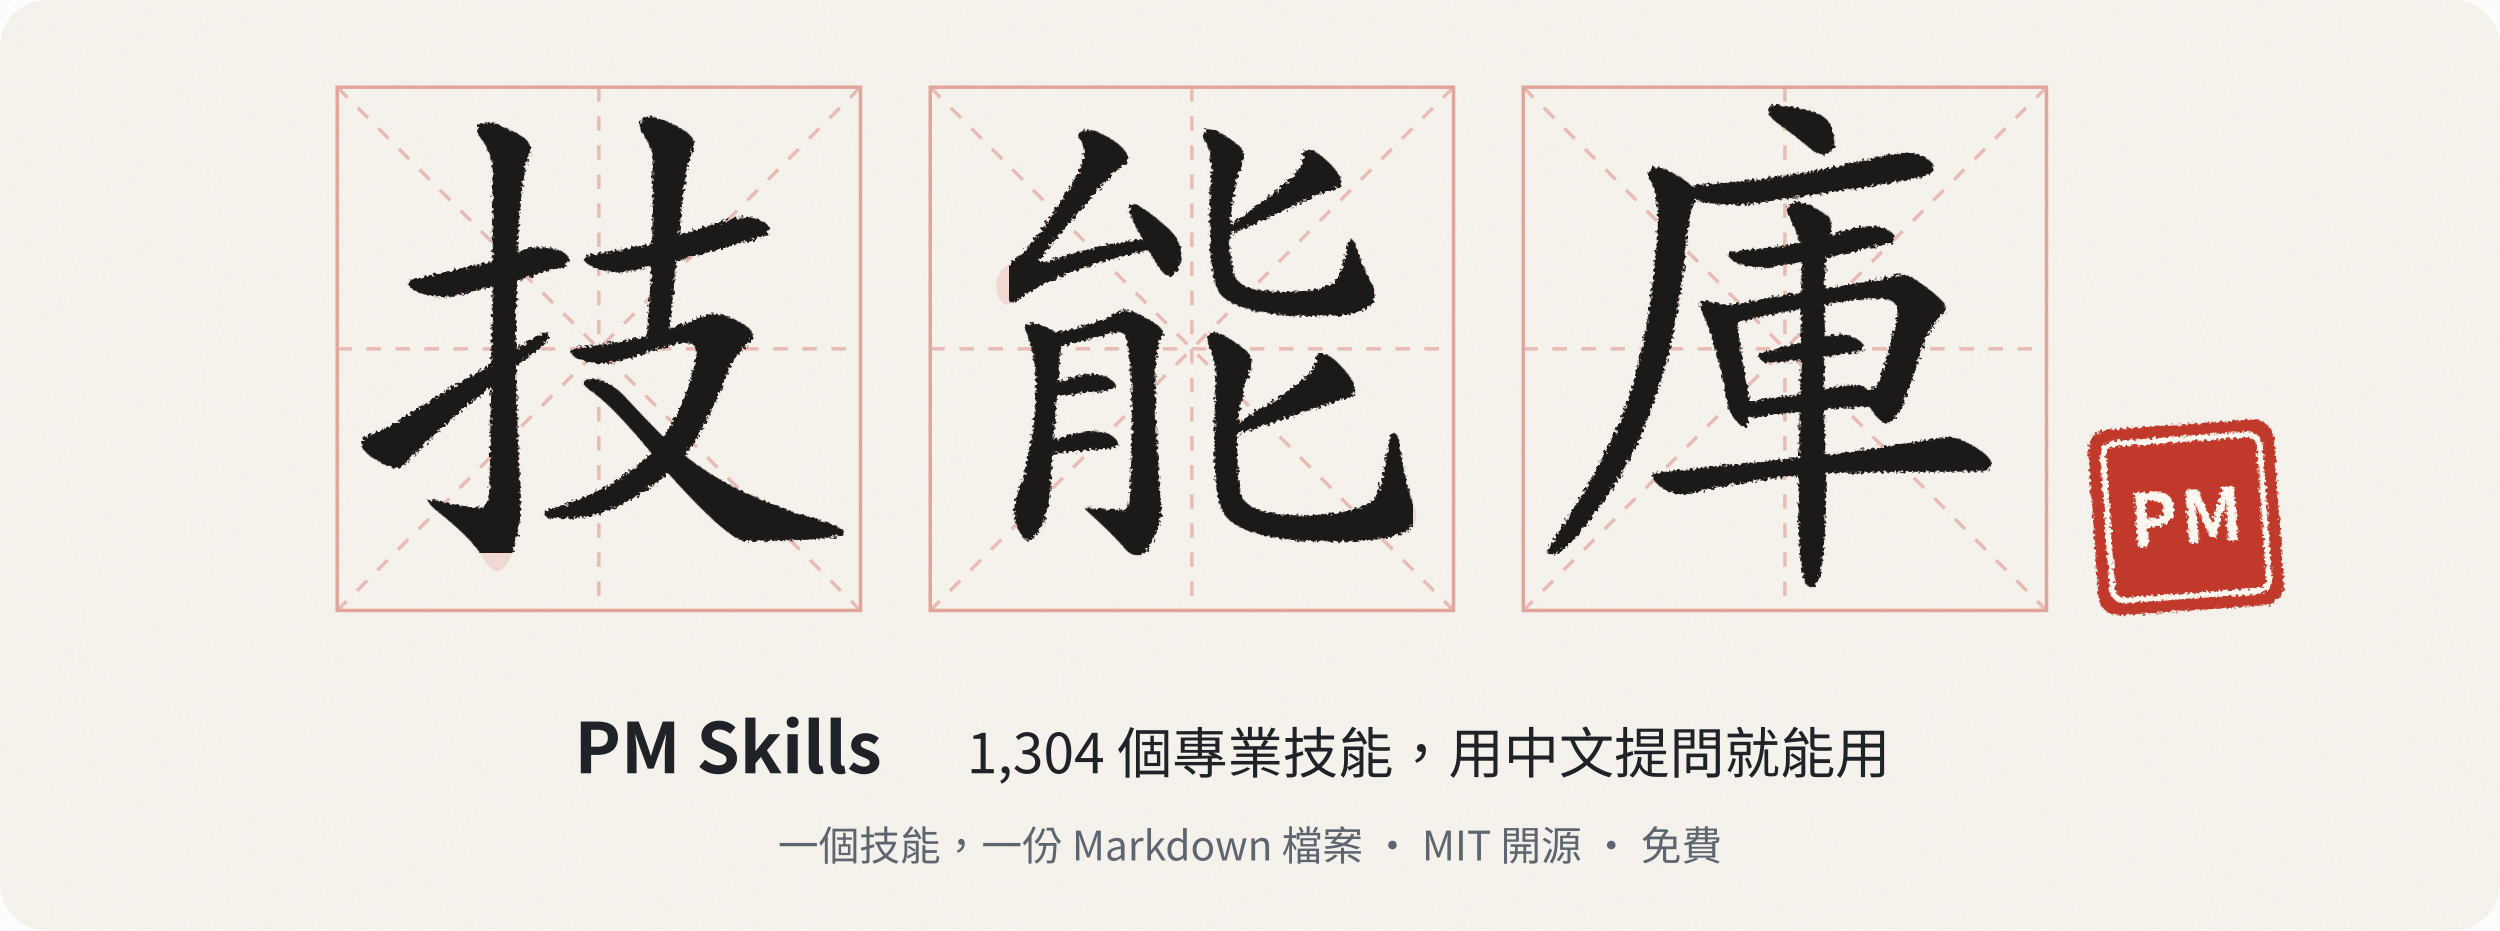
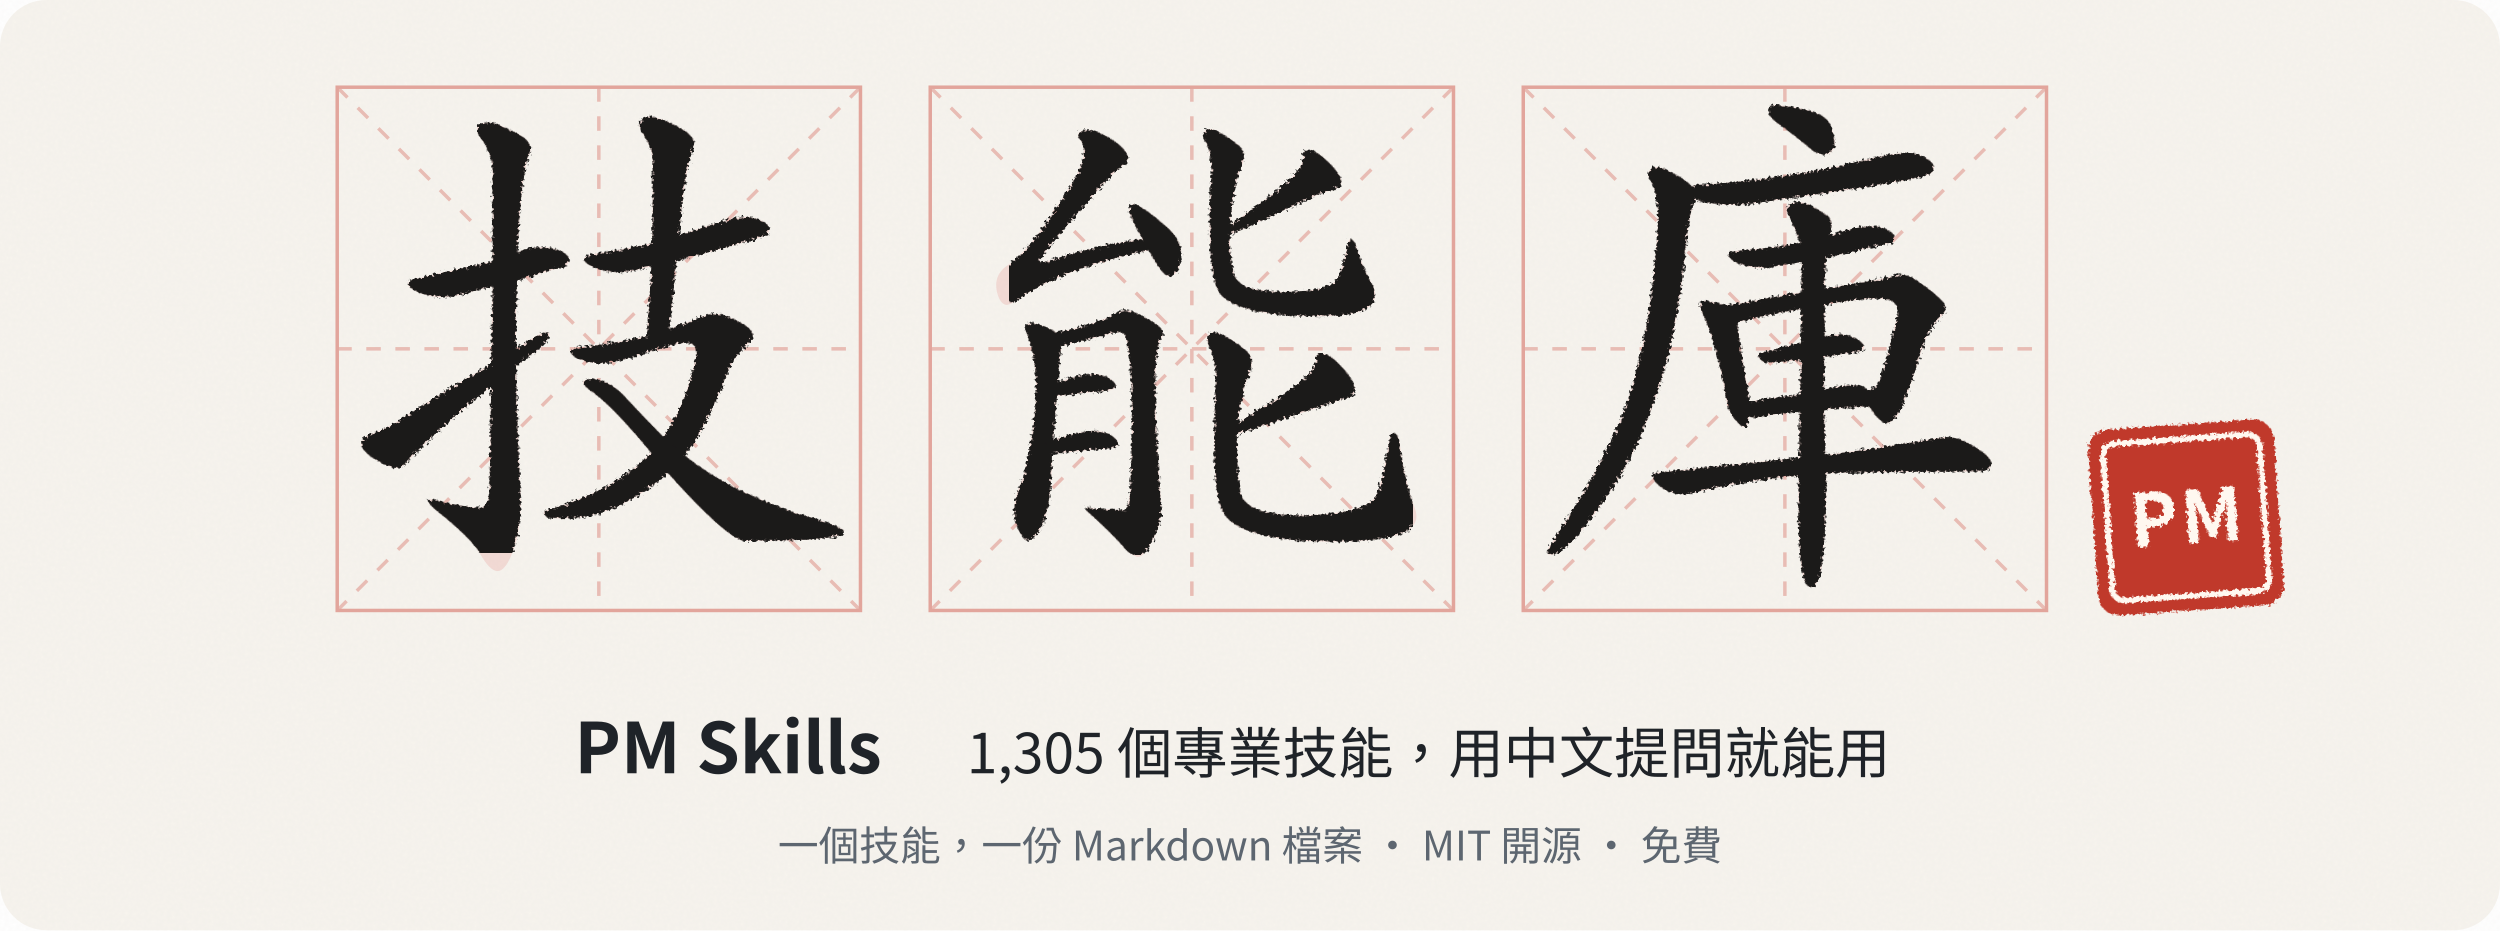
- <svg xmlns="http://www.w3.org/2000/svg" width="860" height="320" viewBox="0 0 860 320" role="img" aria-label="書法動畫：「技能庫」三個字一筆一畫寫出來，最後蓋上 PM 印章。PM Skills，1,304 個專業技能，用中文提問就能用">
+ <svg xmlns="http://www.w3.org/2000/svg" width="860" height="320" viewBox="0 0 860 320" role="img" aria-label="書法動畫：「技能庫」三個字一筆一畫寫出來，最後蓋上 PM 印章。PM Skills，1,305 個專業技能，用中文提問就能用">
  <style>
text{font-family:"PingFang TC","Noto Sans CJK TC","Microsoft JhengHei",sans-serif}
@keyframes k0{0%,2.86%{stroke-dashoffset:302;opacity:0}2.93%{opacity:1}4.00%,91.43%{stroke-dashoffset:0;opacity:1}96.43%,100%{stroke-dashoffset:0;opacity:0}}.k0{animation:k0 14s infinite;stroke-dasharray:298 898;stroke-dashoffset:0}
@keyframes k1{0%,4.43%{stroke-dashoffset:946;opacity:0}4.50%{opacity:1}7.23%,91.43%{stroke-dashoffset:0;opacity:1}96.43%,100%{stroke-dashoffset:0;opacity:0}}.k1{animation:k1 14s infinite;stroke-dasharray:942 1542;stroke-dashoffset:0}
@keyframes k2{0%,7.66%{stroke-dashoffset:420;opacity:0}7.73%{opacity:1}8.90%,91.43%{stroke-dashoffset:0;opacity:1}96.43%,100%{stroke-dashoffset:0;opacity:0}}.k2{animation:k2 14s infinite;stroke-dasharray:416 1016;stroke-dashoffset:0}
@keyframes k3{0%,9.33%{stroke-dashoffset:349;opacity:0}9.40%{opacity:1}10.47%,91.43%{stroke-dashoffset:0;opacity:1}96.43%,100%{stroke-dashoffset:0;opacity:0}}.k3{animation:k3 14s infinite;stroke-dasharray:345 945;stroke-dashoffset:0}
@keyframes k4{0%,10.90%{stroke-dashoffset:436;opacity:0}10.97%{opacity:1}12.18%,91.43%{stroke-dashoffset:0;opacity:1}96.43%,100%{stroke-dashoffset:0;opacity:0}}.k4{animation:k4 14s infinite;stroke-dasharray:432 1032;stroke-dashoffset:0}
@keyframes k5{0%,12.61%{stroke-dashoffset:806;opacity:0}12.68%{opacity:1}15.00%,91.43%{stroke-dashoffset:0;opacity:1}96.43%,100%{stroke-dashoffset:0;opacity:0}}.k5{animation:k5 14s infinite;stroke-dasharray:802 1402;stroke-dashoffset:0}
@keyframes k6{0%,15.43%{stroke-dashoffset:606;opacity:0}15.50%{opacity:1}17.22%,91.43%{stroke-dashoffset:0;opacity:1}96.43%,100%{stroke-dashoffset:0;opacity:0}}.k6{animation:k6 14s infinite;stroke-dasharray:602 1202;stroke-dashoffset:0}
@keyframes k7{0%,19.43%{stroke-dashoffset:570;opacity:0}19.51%{opacity:1}21.12%,91.43%{stroke-dashoffset:0;opacity:1}96.43%,100%{stroke-dashoffset:0;opacity:0}}.k7{animation:k7 14s infinite;stroke-dasharray:566 1166;stroke-dashoffset:0}
@keyframes k8{0%,21.55%{stroke-dashoffset:143;opacity:0}21.62%{opacity:1}22.69%,91.43%{stroke-dashoffset:0;opacity:1}96.43%,100%{stroke-dashoffset:0;opacity:0}}.k8{animation:k8 14s infinite;stroke-dasharray:139 739;stroke-dashoffset:0}
@keyframes k9{0%,23.12%{stroke-dashoffset:422;opacity:0}23.19%{opacity:1}24.36%,91.43%{stroke-dashoffset:0;opacity:1}96.43%,100%{stroke-dashoffset:0;opacity:0}}.k9{animation:k9 14s infinite;stroke-dasharray:418 1018;stroke-dashoffset:0}
@keyframes k10{0%,24.79%{stroke-dashoffset:658;opacity:0}24.86%{opacity:1}26.74%,91.43%{stroke-dashoffset:0;opacity:1}96.43%,100%{stroke-dashoffset:0;opacity:0}}.k10{animation:k10 14s infinite;stroke-dasharray:654 1254;stroke-dashoffset:0}
@keyframes k11{0%,27.17%{stroke-dashoffset:109;opacity:0}27.24%{opacity:1}28.31%,91.43%{stroke-dashoffset:0;opacity:1}96.43%,100%{stroke-dashoffset:0;opacity:0}}.k11{animation:k11 14s infinite;stroke-dasharray:105 705;stroke-dashoffset:0}
@keyframes k12{0%,28.74%{stroke-dashoffset:122;opacity:0}28.81%{opacity:1}29.88%,91.43%{stroke-dashoffset:0;opacity:1}96.43%,100%{stroke-dashoffset:0;opacity:0}}.k12{animation:k12 14s infinite;stroke-dasharray:118 718;stroke-dashoffset:0}
@keyframes k13{0%,30.31%{stroke-dashoffset:250;opacity:0}30.38%{opacity:1}31.45%,91.43%{stroke-dashoffset:0;opacity:1}96.43%,100%{stroke-dashoffset:0;opacity:0}}.k13{animation:k13 14s infinite;stroke-dasharray:246 846;stroke-dashoffset:0}
@keyframes k14{0%,31.88%{stroke-dashoffset:667;opacity:0}31.95%{opacity:1}33.85%,91.43%{stroke-dashoffset:0;opacity:1}96.43%,100%{stroke-dashoffset:0;opacity:0}}.k14{animation:k14 14s infinite;stroke-dasharray:663 1263;stroke-dashoffset:0}
@keyframes k15{0%,34.28%{stroke-dashoffset:252;opacity:0}34.35%{opacity:1}35.43%,91.43%{stroke-dashoffset:0;opacity:1}96.43%,100%{stroke-dashoffset:0;opacity:0}}.k15{animation:k15 14s infinite;stroke-dasharray:248 848;stroke-dashoffset:0}
@keyframes k16{0%,35.85%{stroke-dashoffset:817;opacity:0}35.93%{opacity:1}38.27%,91.43%{stroke-dashoffset:0;opacity:1}96.43%,100%{stroke-dashoffset:0;opacity:0}}.k16{animation:k16 14s infinite;stroke-dasharray:813 1413;stroke-dashoffset:0}
@keyframes k17{0%,40.49%{stroke-dashoffset:128;opacity:0}40.56%{opacity:1}41.63%,91.43%{stroke-dashoffset:0;opacity:1}96.43%,100%{stroke-dashoffset:0;opacity:0}}.k17{animation:k17 14s infinite;stroke-dasharray:124 724;stroke-dashoffset:0}
@keyframes k18{0%,42.06%{stroke-dashoffset:464;opacity:0}42.13%{opacity:1}43.43%,91.43%{stroke-dashoffset:0;opacity:1}96.43%,100%{stroke-dashoffset:0;opacity:0}}.k18{animation:k18 14s infinite;stroke-dasharray:460 1060;stroke-dashoffset:0}
@keyframes k19{0%,43.86%{stroke-dashoffset:810;opacity:0}43.93%{opacity:1}46.26%,91.43%{stroke-dashoffset:0;opacity:1}96.43%,100%{stroke-dashoffset:0;opacity:0}}.k19{animation:k19 14s infinite;stroke-dasharray:806 1406;stroke-dashoffset:0}
@keyframes k20{0%,46.68%{stroke-dashoffset:315;opacity:0}46.76%{opacity:1}47.83%,91.43%{stroke-dashoffset:0;opacity:1}96.43%,100%{stroke-dashoffset:0;opacity:0}}.k20{animation:k20 14s infinite;stroke-dasharray:311 911;stroke-dashoffset:0}
@keyframes k21{0%,48.26%{stroke-dashoffset:245;opacity:0}48.33%{opacity:1}49.40%,91.43%{stroke-dashoffset:0;opacity:1}96.43%,100%{stroke-dashoffset:0;opacity:0}}.k21{animation:k21 14s infinite;stroke-dasharray:241 841;stroke-dashoffset:0}
@keyframes k22{0%,49.83%{stroke-dashoffset:621;opacity:0}49.90%{opacity:1}51.66%,91.43%{stroke-dashoffset:0;opacity:1}96.43%,100%{stroke-dashoffset:0;opacity:0}}.k22{animation:k22 14s infinite;stroke-dasharray:617 1217;stroke-dashoffset:0}
@keyframes k23{0%,52.09%{stroke-dashoffset:194;opacity:0}52.16%{opacity:1}53.24%,91.43%{stroke-dashoffset:0;opacity:1}96.43%,100%{stroke-dashoffset:0;opacity:0}}.k23{animation:k23 14s infinite;stroke-dasharray:190 790;stroke-dashoffset:0}
@keyframes k24{0%,53.66%{stroke-dashoffset:234;opacity:0}53.74%{opacity:1}54.81%,91.43%{stroke-dashoffset:0;opacity:1}96.43%,100%{stroke-dashoffset:0;opacity:0}}.k24{animation:k24 14s infinite;stroke-dasharray:230 830;stroke-dashoffset:0}
@keyframes k25{0%,55.24%{stroke-dashoffset:651;opacity:0}55.31%{opacity:1}57.16%,91.43%{stroke-dashoffset:0;opacity:1}96.43%,100%{stroke-dashoffset:0;opacity:0}}.k25{animation:k25 14s infinite;stroke-dasharray:647 1247;stroke-dashoffset:0}
@keyframes k26{0%,57.59%{stroke-dashoffset:751;opacity:0}57.66%{opacity:1}59.81%,91.43%{stroke-dashoffset:0;opacity:1}96.43%,100%{stroke-dashoffset:0;opacity:0}}.k26{animation:k26 14s infinite;stroke-dasharray:747 1347;stroke-dashoffset:0}
@keyframes seal{0%,63.10%{opacity:0;transform:scale(1.35)}65.60%{opacity:1;transform:scale(.96)}67.03%,91.43%{opacity:1;transform:scale(1)}96.43%,100%{opacity:0;transform:scale(1)}}.seal{animation:seal 14s infinite;transform-box:fill-box;transform-origin:center}
@media (prefers-reduced-motion: reduce){[class]{animation:none!important}}
</style>
  <defs>
    <filter id="brush" x="-5%" y="-5%" width="110%" height="110%">
      <feTurbulence type="fractalNoise" baseFrequency=".9" numOctaves="2" seed="7" result="n" />
      <feDisplacementMap in="SourceGraphic" in2="n" scale="2.2" />
    </filter>
    <filter id="grain">
      <feTurbulence type="fractalNoise" baseFrequency=".75" numOctaves="2" seed="3" />
      <feColorMatrix values="0 0 0 0 .5  0 0 0 0 .45  0 0 0 0 .4  0 0 0 .07 0" />
    </filter>
    <clipPath id="c0">
      <path d="M 352 522 Q 445 549 448 551 Q 457 560 452 568 Q 445 580 414 586 Q 383 590 353 577 L 304 559 Q 163 528 160 526 Q 123 519 150 503 Q 195 479 254 497 Q 276 504 304 510 L 352 522 Z" />
    </clipPath>
    <clipPath id="c1">
      <path d="M 301 315 Q 300 224 298 112 Q 298 87 284 78 Q 280 74 209 87 Q 176 99 179 89 Q 180 82 200 67 Q 263 16 279 -12 Q 298 -46 313 -47 Q 328 -48 342 -13 Q 361 33 359 106 Q 352 230 350 354 L 350 387 Q 349 454 352 522 L 353 577 Q 359 718 374 765 Q 392 795 336 817 Q 302 836 283 829 Q 265 822 281 800 Q 303 772 304 738 Q 305 719 304 559 L 304 510 Q 303 444 301 358 L 301 315 Z" />
    </clipPath>
    <clipPath id="c2">
      <path d="M 301 358 Q 205 303 123 249 Q 87 227 63 220 Q 50 213 47 204 Q 46 194 62 180 Q 83 164 108 156 Q 124 152 135 165 Q 193 228 301 315 L 350 354 Q 365 367 381 378 Q 403 391 412 407 Q 419 422 408 420 Q 395 420 350 387 L 301 358 Z" />
    </clipPath>
    <clipPath id="c3">
      <path d="M 664 560 Q 833 605 840 611 Q 849 620 844 628 Q 837 640 806 646 Q 779 649 669 610 L 616 595 Q 564 583 504 574 Q 467 567 495 551 Q 540 527 604 547 Q 608 548 615 549 L 664 560 Z" />
    </clipPath>
    <clipPath id="c4">
      <path d="M 650 427 Q 657 496 664 560 L 669 610 Q 679 733 698 787 Q 702 797 682 814 Q 646 836 621 841 Q 605 845 596 836 Q 587 829 596 813 Q 618 779 617 755 Q 618 679 616 595 L 615 549 Q 611 485 606 413 C 604 383 647 397 650 427 Z" />
    </clipPath>
    <clipPath id="c5">
      <path d="M 679 180 Q 716 219 765 344 Q 778 375 801 395 Q 822 413 807 427 Q 794 440 759 453 Q 734 462 703 446 Q 678 437 650 427 L 606 413 Q 555 401 479 392 Q 464 391 459 383 Q 455 376 475 367 Q 515 352 568 369 Q 665 400 684 400 Q 709 397 702 371 Q 680 272 638 216 L 614 185 Q 548 113 413 73 Q 397 69 410 59 Q 417 55 462 57 Q 555 64 647 145 L 679 180 Z" />
    </clipPath>
    <clipPath id="c6">
      <path d="M 647 145 Q 761 18 796 12 Q 911 12 957 18 Q 994 22 991 32 Q 988 41 896 67 Q 754 118 682 178 Q 679 179 679 180 L 638 216 Q 604 250 568 289 Q 534 328 501 328 Q 485 329 481 324 Q 480 318 493 308 Q 536 280 614 185 L 647 145 Z" />
    </clipPath>
    <clipPath id="c7">
      <path d="M 415 603 Q 327 591 225 558 Q 209 554 217 566 Q 233 590 282 646 Q 357 733 372 743 Q 381 750 386 757 Q 390 770 371 786 Q 337 813 311 816 Q 298 817 291 811 Q 287 804 295 795 Q 310 774 286 727 Q 208 594 157 555 Q 120 534 132 494 Q 139 473 151 474 Q 157 475 171 484 Q 249 539 400 575 Q 412 578 421 579 Q 422 580 428 580 C 458 585 445 607 415 603 Z" />
    </clipPath>
    <clipPath id="c8">
      <path d="M 428 580 Q 452 535 464 531 Q 473 528 481 537 Q 490 547 491 575 Q 492 596 469 621 Q 412 672 396 671 Q 392 670 389 658 Q 388 652 415 603 L 428 580 Z" />
    </clipPath>
    <clipPath id="c9">
      <path d="M 241 210 Q 244 259 248 296 L 250 322 Q 253 370 256 387 Q 256 391 256 393 C 258 412 258 412 245 420 Q 244 423 240 424 Q 212 439 195 438 Q 182 434 187 423 Q 230 324 181 134 Q 148 64 180 22 Q 186 9 196 14 Q 238 41 238 175 Q 238 179 239 183 L 241 210 Z" />
    </clipPath>
    <clipPath id="c10">
      <path d="M 256 393 Q 262 394 269 397 Q 314 407 359 419 Q 377 423 381 415 Q 402 352 391 105 Q 388 83 382 72 Q 381 72 322 75 Q 303 81 305 72 Q 350 32 376 3 Q 388 -13 402 -18 Q 409 -22 418 -13 Q 454 33 452 81 Q 430 366 450 404 Q 460 420 450 430 Q 431 446 398 460 Q 382 467 368 460 Q 320 433 245 420 C 216 414 227 385 256 393 Z" />
    </clipPath>
    <clipPath id="c11">
      <path d="M 248 296 Q 249 296 254 296 Q 308 303 348 306 Q 369 310 361 321 Q 351 334 329 338 Q 298 342 250 322 C 222 311 218 296 248 296 Z" />
    </clipPath>
    <clipPath id="c12">
      <path d="M 239 183 Q 240 183 245 183 Q 306 190 351 193 Q 373 197 365 209 Q 355 222 331 227 Q 307 231 241 210 C 212 201 209 183 239 183 Z" />
    </clipPath>
    <clipPath id="c13">
      <path d="M 586 611 Q 622 626 744 683 Q 765 693 788 699 Q 810 705 803 723 Q 794 741 773 759 Q 754 777 741 776 Q 728 777 730 764 Q 730 733 658 682 Q 624 657 587 630 C 563 612 558 599 586 611 Z" />
    </clipPath>
    <clipPath id="c14">
      <path d="M 867 511 Q 851 536 835 584 Q 832 597 825 602 Q 818 606 816 587 Q 803 532 794 521 Q 776 500 685 499 Q 637 502 617 510 Q 599 520 596 532 Q 587 556 586 611 L 587 630 Q 593 708 609 744 Q 621 771 603 787 Q 558 821 544 818 Q 531 814 537 797 Q 555 763 549 713 Q 540 530 568 495 Q 583 474 642 461 Q 687 452 759 452 Q 825 452 851 465 Q 879 481 867 511 Z" />
    </clipPath>
    <clipPath id="c15">
      <path d="M 600 221 Q 705 255 812 291 Q 836 295 830 315 Q 823 336 801 357 Q 782 378 768 378 Q 755 381 755 366 Q 752 336 672 286 Q 638 267 603 243 C 578 226 571 212 600 221 Z" />
    </clipPath>
    <clipPath id="c16">
      <path d="M 948 77 Q 930 123 919 201 Q 918 217 910 222 Q 901 226 898 207 Q 882 110 868 94 Q 837 64 726 62 Q 663 63 637 75 Q 613 87 608 103 Q 601 125 600 221 L 603 243 Q 609 307 624 338 Q 637 368 618 385 Q 569 424 552 420 Q 537 414 544 397 Q 563 360 558 304 Q 549 99 575 65 Q 596 32 673 19 Q 728 9 818 11 Q 897 14 930 30 Q 960 46 948 77 Z" />
    </clipPath>
    <clipPath id="c17">
      <path d="M 515 817 Q 539 799 564 778 Q 579 766 594 769 Q 604 770 609 784 Q 612 800 600 828 Q 588 855 506 864 Q 490 867 484 863 Q 480 859 482 846 Q 486 836 515 817 Z" />
    </clipPath>
    <clipPath id="c18">
      <path d="M 337 680 Q 386 665 446 672 Q 776 717 797 731 Q 807 738 802 748 Q 796 761 767 770 Q 736 777 630 748 Q 467 715 340 709 Q 334 709 330 706 C 301 699 308 688 337 680 Z" />
    </clipPath>
    <clipPath id="c19">
      <path d="M 330 706 Q 314 722 286 735 Q 267 747 253 742 Q 240 735 247 720 Q 269 689 262 606 Q 261 597 260 586 Q 245 393 194 258 Q 152 155 56 8 Q 50 1 48 -5 Q 45 -17 56 -15 Q 95 -9 191 141 Q 203 163 215 186 Q 293 345 315 557 Q 324 657 337 680 C 342 696 342 696 330 706 Z" />
    </clipPath>
    <clipPath id="c20">
      <path d="M 593 566 Q 720 596 722 596 Q 729 603 726 610 Q 720 620 696 627 Q 669 633 600 610 L 542 595 Q 484 585 420 580 Q 389 576 411 560 Q 450 539 497 550 Q 519 554 545 558 L 593 566 Z" />
    </clipPath>
    <clipPath id="c21">
      <path d="M 396 473 Q 386 477 364 481 Q 352 484 349 479 Q 342 473 351 457 Q 379 396 396 297 Q 399 267 416 248 Q 434 226 439 241 Q 440 248 442 255 L 442 285 Q 441 295 440 306 Q 422 406 419 439 Q 418 440 420 440 C 421 465 421 465 396 473 Z" />
    </clipPath>
    <clipPath id="c22">
      <path d="M 677 275 Q 690 253 704 245 Q 714 236 732 257 Q 747 279 783 396 Q 793 427 819 452 Q 832 465 822 479 Q 806 498 764 526 Q 743 536 728 532 Q 694 522 645 515 Q 620 511 590 506 L 544 498 Q 525 497 506 492 Q 445 480 396 473 C 366 469 391 433 420 440 Q 469 453 544 466 L 590 474 Q 702 495 724 480 Q 737 470 732 452 Q 705 340 695 322 Q 689 310 673 307 C 659 300 660 300 677 275 Z" />
    </clipPath>
    <clipPath id="c23">
      <path d="M 589 372 Q 622 378 651 381 Q 673 385 665 397 Q 655 410 631 415 Q 615 418 590 412 L 544 400 Q 502 390 467 380 Q 451 377 470 362 Q 476 359 543 366 L 589 372 Z" />
    </clipPath>
    <clipPath id="c24">
      <path d="M 589 269 Q 628 273 677 275 C 706 276 695 286 673 307 Q 672 310 668 312 Q 647 324 589 308 L 542 299 Q 487 292 442 285 C 412 280 412 260 442 255 Q 452 252 464 255 Q 494 261 541 265 L 589 269 Z" />
    </clipPath>
    <clipPath id="c25">
      <path d="M 593 144 Q 636 147 889 148 Q 908 148 914 156 Q 920 168 904 182 Q 853 222 814 214 Q 730 199 591 180 L 540 175 Q 413 162 265 146 Q 244 145 259 127 Q 272 112 291 107 Q 312 101 328 105 Q 424 129 533 139 Q 534 140 539 139 L 593 144 Z" />
    </clipPath>
    <clipPath id="c26">
      <path d="M 539 139 Q 536 -47 554 -73 Q 560 -80 567 -78 Q 583 -68 587 -13 Q 594 66 593 144 L 591 180 Q 590 213 589 269 L 589 308 Q 589 338 589 372 L 590 412 Q 590 442 590 474 L 590 506 Q 590 536 593 566 L 600 610 Q 601 617 603 625 Q 606 643 592 651 Q 561 672 547 674 Q 535 678 520 670 Q 511 663 519 652 Q 540 601 542 595 L 545 558 Q 545 530 544 498 L 544 466 Q 544 435 544 400 L 543 366 Q 542 335 542 299 L 541 265 Q 540 223 540 175 L 539 139 Z" />
    </clipPath>
  </defs>
  <rect width="860" height="320" rx="16" fill="#f7f4ee" />
  <rect width="860" height="320" rx="16" filter="url(#grain)" />
  <g stroke="#e2a59c" fill="none" stroke-width="1.2">
    <rect x="116" y="30" width="180" height="180" />
    <path d="M116 120h180M206 30v180M116 30l180 180M296 30l-180 180" stroke-dasharray="5 5" opacity=".7" />
  </g>
  <g transform="matrix(0.17578 0 0 -0.17578 116 188.20)" fill="#d9534f" opacity=".16">
    <path d="M 352 522 Q 445 549 448 551 Q 457 560 452 568 Q 445 580 414 586 Q 383 590 353 577 L 304 559 Q 163 528 160 526 Q 123 519 150 503 Q 195 479 254 497 Q 276 504 304 510 L 352 522 Z" />
    <path d="M 301 315 Q 300 224 298 112 Q 298 87 284 78 Q 280 74 209 87 Q 176 99 179 89 Q 180 82 200 67 Q 263 16 279 -12 Q 298 -46 313 -47 Q 328 -48 342 -13 Q 361 33 359 106 Q 352 230 350 354 L 350 387 Q 349 454 352 522 L 353 577 Q 359 718 374 765 Q 392 795 336 817 Q 302 836 283 829 Q 265 822 281 800 Q 303 772 304 738 Q 305 719 304 559 L 304 510 Q 303 444 301 358 L 301 315 Z" />
    <path d="M 301 358 Q 205 303 123 249 Q 87 227 63 220 Q 50 213 47 204 Q 46 194 62 180 Q 83 164 108 156 Q 124 152 135 165 Q 193 228 301 315 L 350 354 Q 365 367 381 378 Q 403 391 412 407 Q 419 422 408 420 Q 395 420 350 387 L 301 358 Z" />
    <path d="M 664 560 Q 833 605 840 611 Q 849 620 844 628 Q 837 640 806 646 Q 779 649 669 610 L 616 595 Q 564 583 504 574 Q 467 567 495 551 Q 540 527 604 547 Q 608 548 615 549 L 664 560 Z" />
    <path d="M 650 427 Q 657 496 664 560 L 669 610 Q 679 733 698 787 Q 702 797 682 814 Q 646 836 621 841 Q 605 845 596 836 Q 587 829 596 813 Q 618 779 617 755 Q 618 679 616 595 L 615 549 Q 611 485 606 413 C 604 383 647 397 650 427 Z" />
    <path d="M 679 180 Q 716 219 765 344 Q 778 375 801 395 Q 822 413 807 427 Q 794 440 759 453 Q 734 462 703 446 Q 678 437 650 427 L 606 413 Q 555 401 479 392 Q 464 391 459 383 Q 455 376 475 367 Q 515 352 568 369 Q 665 400 684 400 Q 709 397 702 371 Q 680 272 638 216 L 614 185 Q 548 113 413 73 Q 397 69 410 59 Q 417 55 462 57 Q 555 64 647 145 L 679 180 Z" />
    <path d="M 647 145 Q 761 18 796 12 Q 911 12 957 18 Q 994 22 991 32 Q 988 41 896 67 Q 754 118 682 178 Q 679 179 679 180 L 638 216 Q 604 250 568 289 Q 534 328 501 328 Q 485 329 481 324 Q 480 318 493 308 Q 536 280 614 185 L 647 145 Z" />
  </g>
  <g filter="url(#brush)">
    <g transform="matrix(0.17578 0 0 -0.17578 116 188.20)" fill="none" stroke="#1b1a19" stroke-width="140" stroke-linecap="round" stroke-linejoin="round">
      <path class="k0" clip-path="url(#c0)" d="M152 516L188 511L240 518L393 561L443 560" />
      <path class="k1" clip-path="url(#c1)" d="M289 814L306 806L337 771L325 415L328 97L322 66L305 34L237 61L198 80L196 87L185 87" />
      <path class="k2" clip-path="url(#c2)" d="M60 202L111 197L227 287L406 412" />
      <path class="k3" clip-path="url(#c3)" d="M496 564L533 558L573 563L797 622L833 622" />
      <path class="k4" clip-path="url(#c4)" d="M608 825L654 783L630 443L612 421" />
      <path class="k5" clip-path="url(#c5)" d="M467 381L511 377L555 383L691 420L724 418L747 406L718 308L691 247L634 168L598 136L532 96L452 69L415 65" />
      <path class="k6" clip-path="url(#c6)" d="M486 322L516 310L550 285L673 151L778 70L826 51L986 30" />
    </g>
  </g>
  <g stroke="#e2a59c" fill="none" stroke-width="1.2">
    <rect x="320" y="30" width="180" height="180" />
    <path d="M320 120h180M410 30v180M320 30l180 180M500 30l-180 180" stroke-dasharray="5 5" opacity=".7" />
  </g>
  <g transform="matrix(0.17578 0 0 -0.17578 320 188.20)" fill="#d9534f" opacity=".16">
    <path d="M 415 603 Q 327 591 225 558 Q 209 554 217 566 Q 233 590 282 646 Q 357 733 372 743 Q 381 750 386 757 Q 390 770 371 786 Q 337 813 311 816 Q 298 817 291 811 Q 287 804 295 795 Q 310 774 286 727 Q 208 594 157 555 Q 120 534 132 494 Q 139 473 151 474 Q 157 475 171 484 Q 249 539 400 575 Q 412 578 421 579 Q 422 580 428 580 C 458 585 445 607 415 603 Z" />
    <path d="M 428 580 Q 452 535 464 531 Q 473 528 481 537 Q 490 547 491 575 Q 492 596 469 621 Q 412 672 396 671 Q 392 670 389 658 Q 388 652 415 603 L 428 580 Z" />
    <path d="M 241 210 Q 244 259 248 296 L 250 322 Q 253 370 256 387 Q 256 391 256 393 C 258 412 258 412 245 420 Q 244 423 240 424 Q 212 439 195 438 Q 182 434 187 423 Q 230 324 181 134 Q 148 64 180 22 Q 186 9 196 14 Q 238 41 238 175 Q 238 179 239 183 L 241 210 Z" />
    <path d="M 256 393 Q 262 394 269 397 Q 314 407 359 419 Q 377 423 381 415 Q 402 352 391 105 Q 388 83 382 72 Q 381 72 322 75 Q 303 81 305 72 Q 350 32 376 3 Q 388 -13 402 -18 Q 409 -22 418 -13 Q 454 33 452 81 Q 430 366 450 404 Q 460 420 450 430 Q 431 446 398 460 Q 382 467 368 460 Q 320 433 245 420 C 216 414 227 385 256 393 Z" />
    <path d="M 248 296 Q 249 296 254 296 Q 308 303 348 306 Q 369 310 361 321 Q 351 334 329 338 Q 298 342 250 322 C 222 311 218 296 248 296 Z" />
    <path d="M 239 183 Q 240 183 245 183 Q 306 190 351 193 Q 373 197 365 209 Q 355 222 331 227 Q 307 231 241 210 C 212 201 209 183 239 183 Z" />
    <path d="M 586 611 Q 622 626 744 683 Q 765 693 788 699 Q 810 705 803 723 Q 794 741 773 759 Q 754 777 741 776 Q 728 777 730 764 Q 730 733 658 682 Q 624 657 587 630 C 563 612 558 599 586 611 Z" />
    <path d="M 867 511 Q 851 536 835 584 Q 832 597 825 602 Q 818 606 816 587 Q 803 532 794 521 Q 776 500 685 499 Q 637 502 617 510 Q 599 520 596 532 Q 587 556 586 611 L 587 630 Q 593 708 609 744 Q 621 771 603 787 Q 558 821 544 818 Q 531 814 537 797 Q 555 763 549 713 Q 540 530 568 495 Q 583 474 642 461 Q 687 452 759 452 Q 825 452 851 465 Q 879 481 867 511 Z" />
    <path d="M 600 221 Q 705 255 812 291 Q 836 295 830 315 Q 823 336 801 357 Q 782 378 768 378 Q 755 381 755 366 Q 752 336 672 286 Q 638 267 603 243 C 578 226 571 212 600 221 Z" />
    <path d="M 948 77 Q 930 123 919 201 Q 918 217 910 222 Q 901 226 898 207 Q 882 110 868 94 Q 837 64 726 62 Q 663 63 637 75 Q 613 87 608 103 Q 601 125 600 221 L 603 243 Q 609 307 624 338 Q 637 368 618 385 Q 569 424 552 420 Q 537 414 544 397 Q 563 360 558 304 Q 549 99 575 65 Q 596 32 673 19 Q 728 9 818 11 Q 897 14 930 30 Q 960 46 948 77 Z" />
  </g>
  <g filter="url(#brush)">
    <g transform="matrix(0.17578 0 0 -0.17578 320 188.20)" fill="none" stroke="#1b1a19" stroke-width="140" stroke-linecap="round" stroke-linejoin="round">
      <path class="k7" clip-path="url(#c7)" d="M299 806L320 792L337 762L276 668L205 579L193 539L225 537L312 568L396 588L424 585" />
      <path class="k8" clip-path="url(#c8)" d="M398 662L452 597L468 545" />
      <path class="k9" clip-path="url(#c9)" d="M196 428L223 402L229 332L215 164L191 24" />
      <path class="k10" clip-path="url(#c10)" d="M254 416L264 410L380 441L396 435L417 412L421 92L414 55L401 36L314 70" />
      <path class="k11" clip-path="url(#c11)" d="M251 302L264 312L303 320L352 316" />
      <path class="k12" clip-path="url(#c12)" d="M242 190L256 201L292 207L330 209L355 203" />
      <path class="k13" clip-path="url(#c13)" d="M738 767L752 746L754 725L685 676L598 628L588 616" />
      <path class="k14" clip-path="url(#c14)" d="M547 806L581 761L570 699L565 611L573 537L591 502L621 486L689 476L750 477L803 486L828 499L824 595" />
      <path class="k15" clip-path="url(#c15)" d="M764 369L773 356L777 321L720 287L612 236L607 226" />
      <path class="k16" clip-path="url(#c16)" d="M556 406L593 357L579 264L579 143L593 80L620 58L667 42L760 37L843 44L895 62L905 73L908 214" />
    </g>
  </g>
  <g stroke="#e2a59c" fill="none" stroke-width="1.2">
    <rect x="524" y="30" width="180" height="180" />
    <path d="M524 120h180M614 30v180M524 30l180 180M704 30l-180 180" stroke-dasharray="5 5" opacity=".7" />
  </g>
  <g transform="matrix(0.17578 0 0 -0.17578 524 188.20)" fill="#d9534f" opacity=".16">
    <path d="M 515 817 Q 539 799 564 778 Q 579 766 594 769 Q 604 770 609 784 Q 612 800 600 828 Q 588 855 506 864 Q 490 867 484 863 Q 480 859 482 846 Q 486 836 515 817 Z" />
    <path d="M 337 680 Q 386 665 446 672 Q 776 717 797 731 Q 807 738 802 748 Q 796 761 767 770 Q 736 777 630 748 Q 467 715 340 709 Q 334 709 330 706 C 301 699 308 688 337 680 Z" />
    <path d="M 330 706 Q 314 722 286 735 Q 267 747 253 742 Q 240 735 247 720 Q 269 689 262 606 Q 261 597 260 586 Q 245 393 194 258 Q 152 155 56 8 Q 50 1 48 -5 Q 45 -17 56 -15 Q 95 -9 191 141 Q 203 163 215 186 Q 293 345 315 557 Q 324 657 337 680 C 342 696 342 696 330 706 Z" />
    <path d="M 593 566 Q 720 596 722 596 Q 729 603 726 610 Q 720 620 696 627 Q 669 633 600 610 L 542 595 Q 484 585 420 580 Q 389 576 411 560 Q 450 539 497 550 Q 519 554 545 558 L 593 566 Z" />
    <path d="M 396 473 Q 386 477 364 481 Q 352 484 349 479 Q 342 473 351 457 Q 379 396 396 297 Q 399 267 416 248 Q 434 226 439 241 Q 440 248 442 255 L 442 285 Q 441 295 440 306 Q 422 406 419 439 Q 418 440 420 440 C 421 465 421 465 396 473 Z" />
    <path d="M 677 275 Q 690 253 704 245 Q 714 236 732 257 Q 747 279 783 396 Q 793 427 819 452 Q 832 465 822 479 Q 806 498 764 526 Q 743 536 728 532 Q 694 522 645 515 Q 620 511 590 506 L 544 498 Q 525 497 506 492 Q 445 480 396 473 C 366 469 391 433 420 440 Q 469 453 544 466 L 590 474 Q 702 495 724 480 Q 737 470 732 452 Q 705 340 695 322 Q 689 310 673 307 C 659 300 660 300 677 275 Z" />
    <path d="M 589 372 Q 622 378 651 381 Q 673 385 665 397 Q 655 410 631 415 Q 615 418 590 412 L 544 400 Q 502 390 467 380 Q 451 377 470 362 Q 476 359 543 366 L 589 372 Z" />
    <path d="M 589 269 Q 628 273 677 275 C 706 276 695 286 673 307 Q 672 310 668 312 Q 647 324 589 308 L 542 299 Q 487 292 442 285 C 412 280 412 260 442 255 Q 452 252 464 255 Q 494 261 541 265 L 589 269 Z" />
    <path d="M 593 144 Q 636 147 889 148 Q 908 148 914 156 Q 920 168 904 182 Q 853 222 814 214 Q 730 199 591 180 L 540 175 Q 413 162 265 146 Q 244 145 259 127 Q 272 112 291 107 Q 312 101 328 105 Q 424 129 533 139 Q 534 140 539 139 L 593 144 Z" />
    <path d="M 539 139 Q 536 -47 554 -73 Q 560 -80 567 -78 Q 583 -68 587 -13 Q 594 66 593 144 L 591 180 Q 590 213 589 269 L 589 308 Q 589 338 589 372 L 590 412 Q 590 442 590 474 L 590 506 Q 590 536 593 566 L 600 610 Q 601 617 603 625 Q 606 643 592 651 Q 561 672 547 674 Q 535 678 520 670 Q 511 663 519 652 Q 540 601 542 595 L 545 558 Q 545 530 544 498 L 544 466 Q 544 435 544 400 L 543 366 Q 542 335 542 299 L 541 265 Q 540 223 540 175 L 539 139 Z" />
  </g>
  <g filter="url(#brush)">
    <g transform="matrix(0.17578 0 0 -0.17578 524 188.20)" fill="none" stroke="#1b1a19" stroke-width="140" stroke-linecap="round" stroke-linejoin="round">
      <path class="k17" clip-path="url(#c17)" d="M490 857L567 817L590 788" />
      <path class="k18" clip-path="url(#c18)" d="M337 701L361 692L457 694L745 745L791 742" />
      <path class="k19" clip-path="url(#c19)" d="M259 729L289 699L298 680L280 502L254 365L224 267L191 191L117 66L57 -6" />
      <path class="k20" clip-path="url(#c20)" d="M413 571L473 565L602 587L673 607L719 604" />
      <path class="k21" clip-path="url(#c21)" d="M358 471L377 455L392 431L428 247" />
      <path class="k22" clip-path="url(#c22)" d="M404 470L427 460L686 505L747 501L775 466L733 335L710 287L682 303" />
      <path class="k23" clip-path="url(#c23)" d="M468 371L530 378L601 395L634 397L655 391" />
      <path class="k24" clip-path="url(#c24)" d="M448 263L492 277L637 295L649 295L669 279" />
      <path class="k25" clip-path="url(#c25)" d="M262 136L312 127L462 150L814 181L866 176L903 163" />
      <path class="k26" clip-path="url(#c26)" d="M527 661L561 633L570 607L563 -68" />
    </g>
  </g>
  <g transform="rotate(-4 752 178)">
    <g class="seal" filter="url(#brush)">
      <rect x="720" y="146" width="64" height="64" rx="7" fill="#c0392b" />
      <rect x="725" y="151" width="54" height="54" rx="4" fill="none" stroke="#fff8f0" stroke-width="2" />
      <text x="752" y="187" text-anchor="middle" font-size="25" font-weight="700" font-family="&quot;Songti SC&quot;,&quot;STSong&quot;,&quot;Noto Serif CJK SC&quot;,serif" fill="#fff8f0" letter-spacing="1">PM</text>
    </g>
  </g>
  <text x="197.6" y="266" font-size="24" font-weight="700" fill="#1f2328" font-family="-apple-system,&quot;Segoe UI&quot;,&quot;PingFang TC&quot;,&quot;Noto Sans CJK TC&quot;,&quot;Microsoft JhengHei&quot;,sans-serif">PM Skills</text>
-   <text x="332.56" y="266" font-size="19" fill="#1f2328">1,304 個專業技能，用中文提問就能用</text>
+   <text x="332.56" y="266" font-size="19" fill="#1f2328">1,305 個專業技能，用中文提問就能用</text>
  <text x="430" y="296" text-anchor="middle" font-size="14" fill="#5d6670">一個技能，一份 Markdown 檔案 · MIT 開源 · 免費</text>
</svg>
